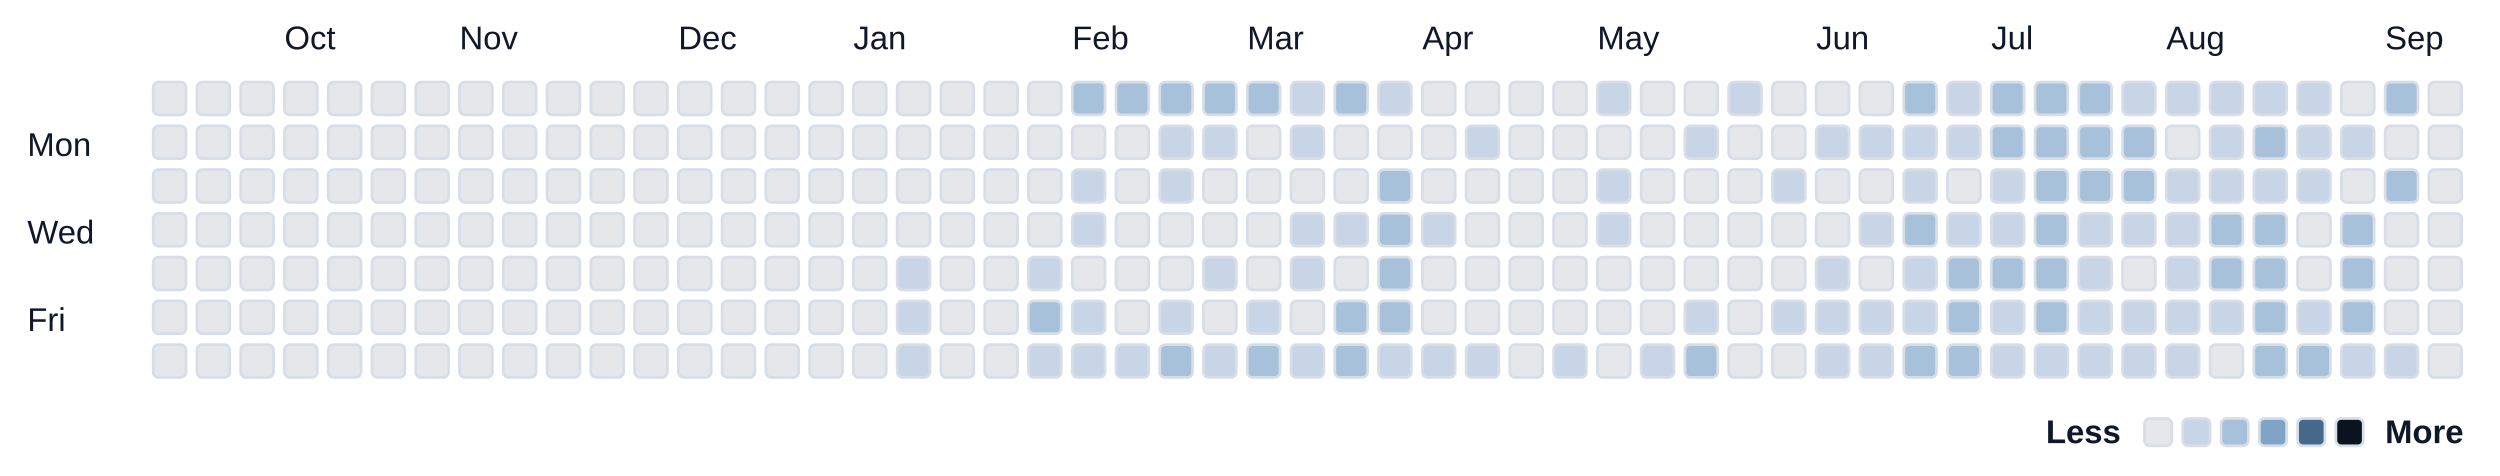
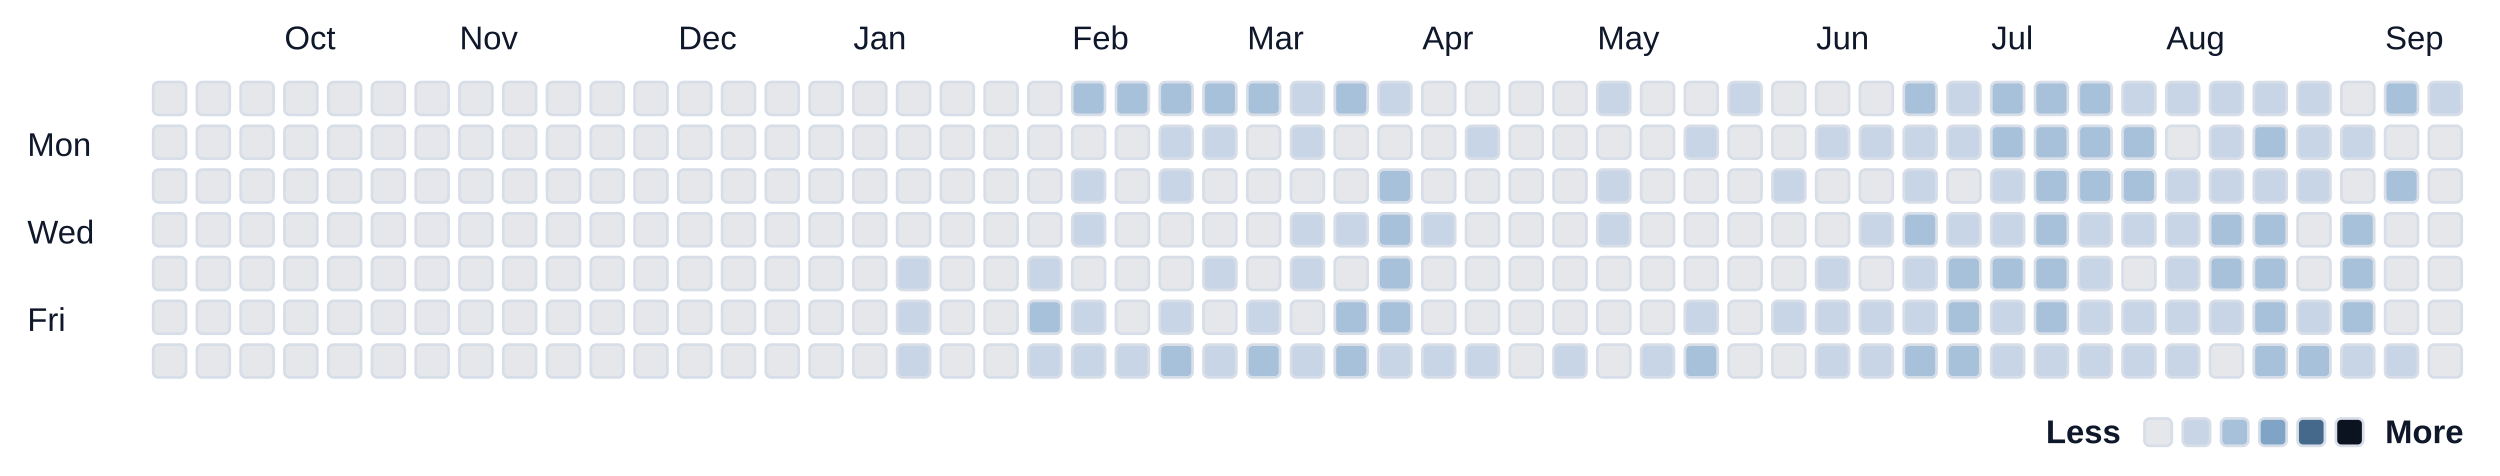
<svg xmlns="http://www.w3.org/2000/svg" baseProfile="tiny" height="174" version="1.2" width="914">
  <defs />
  <text fill="#0F172A" font-family="Segoe UI, Arial, sans-serif" font-size="12px" x="104" y="18">Oct</text>
  <text fill="#0F172A" font-family="Segoe UI, Arial, sans-serif" font-size="12px" x="168" y="18">Nov</text>
  <text fill="#0F172A" font-family="Segoe UI, Arial, sans-serif" font-size="12px" x="248" y="18">Dec</text>
  <text fill="#0F172A" font-family="Segoe UI, Arial, sans-serif" font-size="12px" x="312" y="18">Jan</text>
  <text fill="#0F172A" font-family="Segoe UI, Arial, sans-serif" font-size="12px" x="392" y="18">Feb</text>
  <text fill="#0F172A" font-family="Segoe UI, Arial, sans-serif" font-size="12px" x="456" y="18">Mar</text>
  <text fill="#0F172A" font-family="Segoe UI, Arial, sans-serif" font-size="12px" x="520" y="18">Apr</text>
  <text fill="#0F172A" font-family="Segoe UI, Arial, sans-serif" font-size="12px" x="584" y="18">May</text>
  <text fill="#0F172A" font-family="Segoe UI, Arial, sans-serif" font-size="12px" x="664" y="18">Jun</text>
  <text fill="#0F172A" font-family="Segoe UI, Arial, sans-serif" font-size="12px" x="728" y="18">Jul</text>
  <text fill="#0F172A" font-family="Segoe UI, Arial, sans-serif" font-size="12px" x="792" y="18">Aug</text>
  <text fill="#0F172A" font-family="Segoe UI, Arial, sans-serif" font-size="12px" x="872" y="18">Sep</text>
  <text fill="#0F172A" font-family="Segoe UI, Arial, sans-serif" font-size="12px" x="10" y="57">Mon</text>
  <text fill="#0F172A" font-family="Segoe UI, Arial, sans-serif" font-size="12px" x="10" y="89">Wed</text>
  <text fill="#0F172A" font-family="Segoe UI, Arial, sans-serif" font-size="12px" x="10" y="121">Fri</text>
  <rect fill="#E5E7EB" height="12" rx="2" ry="2" stroke="#D7DEE8" stroke-width="1" width="12" x="56" y="30" />
  <rect fill="#E5E7EB" height="12" rx="2" ry="2" stroke="#D7DEE8" stroke-width="1" width="12" x="56" y="46" />
  <rect fill="#E5E7EB" height="12" rx="2" ry="2" stroke="#D7DEE8" stroke-width="1" width="12" x="56" y="62" />
  <rect fill="#E5E7EB" height="12" rx="2" ry="2" stroke="#D7DEE8" stroke-width="1" width="12" x="56" y="78" />
  <rect fill="#E5E7EB" height="12" rx="2" ry="2" stroke="#D7DEE8" stroke-width="1" width="12" x="56" y="94" />
  <rect fill="#E5E7EB" height="12" rx="2" ry="2" stroke="#D7DEE8" stroke-width="1" width="12" x="56" y="110" />
  <rect fill="#E5E7EB" height="12" rx="2" ry="2" stroke="#D7DEE8" stroke-width="1" width="12" x="56" y="126" />
  <rect fill="#E5E7EB" height="12" rx="2" ry="2" stroke="#D7DEE8" stroke-width="1" width="12" x="72" y="30" />
  <rect fill="#E5E7EB" height="12" rx="2" ry="2" stroke="#D7DEE8" stroke-width="1" width="12" x="72" y="46" />
  <rect fill="#E5E7EB" height="12" rx="2" ry="2" stroke="#D7DEE8" stroke-width="1" width="12" x="72" y="62" />
  <rect fill="#E5E7EB" height="12" rx="2" ry="2" stroke="#D7DEE8" stroke-width="1" width="12" x="72" y="78" />
  <rect fill="#E5E7EB" height="12" rx="2" ry="2" stroke="#D7DEE8" stroke-width="1" width="12" x="72" y="94" />
  <rect fill="#E5E7EB" height="12" rx="2" ry="2" stroke="#D7DEE8" stroke-width="1" width="12" x="72" y="110" />
  <rect fill="#E5E7EB" height="12" rx="2" ry="2" stroke="#D7DEE8" stroke-width="1" width="12" x="72" y="126" />
  <rect fill="#E5E7EB" height="12" rx="2" ry="2" stroke="#D7DEE8" stroke-width="1" width="12" x="88" y="30" />
  <rect fill="#E5E7EB" height="12" rx="2" ry="2" stroke="#D7DEE8" stroke-width="1" width="12" x="88" y="46" />
  <rect fill="#E5E7EB" height="12" rx="2" ry="2" stroke="#D7DEE8" stroke-width="1" width="12" x="88" y="62" />
  <rect fill="#E5E7EB" height="12" rx="2" ry="2" stroke="#D7DEE8" stroke-width="1" width="12" x="88" y="78" />
  <rect fill="#E5E7EB" height="12" rx="2" ry="2" stroke="#D7DEE8" stroke-width="1" width="12" x="88" y="94" />
  <rect fill="#E5E7EB" height="12" rx="2" ry="2" stroke="#D7DEE8" stroke-width="1" width="12" x="88" y="110" />
  <rect fill="#E5E7EB" height="12" rx="2" ry="2" stroke="#D7DEE8" stroke-width="1" width="12" x="88" y="126" />
  <rect fill="#E5E7EB" height="12" rx="2" ry="2" stroke="#D7DEE8" stroke-width="1" width="12" x="104" y="30" />
  <rect fill="#E5E7EB" height="12" rx="2" ry="2" stroke="#D7DEE8" stroke-width="1" width="12" x="104" y="46" />
  <rect fill="#E5E7EB" height="12" rx="2" ry="2" stroke="#D7DEE8" stroke-width="1" width="12" x="104" y="62" />
  <rect fill="#E5E7EB" height="12" rx="2" ry="2" stroke="#D7DEE8" stroke-width="1" width="12" x="104" y="78" />
  <rect fill="#E5E7EB" height="12" rx="2" ry="2" stroke="#D7DEE8" stroke-width="1" width="12" x="104" y="94" />
  <rect fill="#E5E7EB" height="12" rx="2" ry="2" stroke="#D7DEE8" stroke-width="1" width="12" x="104" y="110" />
  <rect fill="#E5E7EB" height="12" rx="2" ry="2" stroke="#D7DEE8" stroke-width="1" width="12" x="104" y="126" />
  <rect fill="#E5E7EB" height="12" rx="2" ry="2" stroke="#D7DEE8" stroke-width="1" width="12" x="120" y="30" />
  <rect fill="#E5E7EB" height="12" rx="2" ry="2" stroke="#D7DEE8" stroke-width="1" width="12" x="120" y="46" />
  <rect fill="#E5E7EB" height="12" rx="2" ry="2" stroke="#D7DEE8" stroke-width="1" width="12" x="120" y="62" />
  <rect fill="#E5E7EB" height="12" rx="2" ry="2" stroke="#D7DEE8" stroke-width="1" width="12" x="120" y="78" />
  <rect fill="#E5E7EB" height="12" rx="2" ry="2" stroke="#D7DEE8" stroke-width="1" width="12" x="120" y="94" />
  <rect fill="#E5E7EB" height="12" rx="2" ry="2" stroke="#D7DEE8" stroke-width="1" width="12" x="120" y="110" />
  <rect fill="#E5E7EB" height="12" rx="2" ry="2" stroke="#D7DEE8" stroke-width="1" width="12" x="120" y="126" />
  <rect fill="#E5E7EB" height="12" rx="2" ry="2" stroke="#D7DEE8" stroke-width="1" width="12" x="136" y="30" />
  <rect fill="#E5E7EB" height="12" rx="2" ry="2" stroke="#D7DEE8" stroke-width="1" width="12" x="136" y="46" />
  <rect fill="#E5E7EB" height="12" rx="2" ry="2" stroke="#D7DEE8" stroke-width="1" width="12" x="136" y="62" />
  <rect fill="#E5E7EB" height="12" rx="2" ry="2" stroke="#D7DEE8" stroke-width="1" width="12" x="136" y="78" />
  <rect fill="#E5E7EB" height="12" rx="2" ry="2" stroke="#D7DEE8" stroke-width="1" width="12" x="136" y="94" />
  <rect fill="#E5E7EB" height="12" rx="2" ry="2" stroke="#D7DEE8" stroke-width="1" width="12" x="136" y="110" />
  <rect fill="#E5E7EB" height="12" rx="2" ry="2" stroke="#D7DEE8" stroke-width="1" width="12" x="136" y="126" />
  <rect fill="#E5E7EB" height="12" rx="2" ry="2" stroke="#D7DEE8" stroke-width="1" width="12" x="152" y="30" />
  <rect fill="#E5E7EB" height="12" rx="2" ry="2" stroke="#D7DEE8" stroke-width="1" width="12" x="152" y="46" />
  <rect fill="#E5E7EB" height="12" rx="2" ry="2" stroke="#D7DEE8" stroke-width="1" width="12" x="152" y="62" />
  <rect fill="#E5E7EB" height="12" rx="2" ry="2" stroke="#D7DEE8" stroke-width="1" width="12" x="152" y="78" />
  <rect fill="#E5E7EB" height="12" rx="2" ry="2" stroke="#D7DEE8" stroke-width="1" width="12" x="152" y="94" />
  <rect fill="#E5E7EB" height="12" rx="2" ry="2" stroke="#D7DEE8" stroke-width="1" width="12" x="152" y="110" />
  <rect fill="#E5E7EB" height="12" rx="2" ry="2" stroke="#D7DEE8" stroke-width="1" width="12" x="152" y="126" />
  <rect fill="#E5E7EB" height="12" rx="2" ry="2" stroke="#D7DEE8" stroke-width="1" width="12" x="168" y="30" />
  <rect fill="#E5E7EB" height="12" rx="2" ry="2" stroke="#D7DEE8" stroke-width="1" width="12" x="168" y="46" />
  <rect fill="#E5E7EB" height="12" rx="2" ry="2" stroke="#D7DEE8" stroke-width="1" width="12" x="168" y="62" />
  <rect fill="#E5E7EB" height="12" rx="2" ry="2" stroke="#D7DEE8" stroke-width="1" width="12" x="168" y="78" />
  <rect fill="#E5E7EB" height="12" rx="2" ry="2" stroke="#D7DEE8" stroke-width="1" width="12" x="168" y="94" />
  <rect fill="#E5E7EB" height="12" rx="2" ry="2" stroke="#D7DEE8" stroke-width="1" width="12" x="168" y="110" />
  <rect fill="#E5E7EB" height="12" rx="2" ry="2" stroke="#D7DEE8" stroke-width="1" width="12" x="168" y="126" />
  <rect fill="#E5E7EB" height="12" rx="2" ry="2" stroke="#D7DEE8" stroke-width="1" width="12" x="184" y="30" />
  <rect fill="#E5E7EB" height="12" rx="2" ry="2" stroke="#D7DEE8" stroke-width="1" width="12" x="184" y="46" />
  <rect fill="#E5E7EB" height="12" rx="2" ry="2" stroke="#D7DEE8" stroke-width="1" width="12" x="184" y="62" />
  <rect fill="#E5E7EB" height="12" rx="2" ry="2" stroke="#D7DEE8" stroke-width="1" width="12" x="184" y="78" />
  <rect fill="#E5E7EB" height="12" rx="2" ry="2" stroke="#D7DEE8" stroke-width="1" width="12" x="184" y="94" />
  <rect fill="#E5E7EB" height="12" rx="2" ry="2" stroke="#D7DEE8" stroke-width="1" width="12" x="184" y="110" />
  <rect fill="#E5E7EB" height="12" rx="2" ry="2" stroke="#D7DEE8" stroke-width="1" width="12" x="184" y="126" />
  <rect fill="#E5E7EB" height="12" rx="2" ry="2" stroke="#D7DEE8" stroke-width="1" width="12" x="200" y="30" />
  <rect fill="#E5E7EB" height="12" rx="2" ry="2" stroke="#D7DEE8" stroke-width="1" width="12" x="200" y="46" />
  <rect fill="#E5E7EB" height="12" rx="2" ry="2" stroke="#D7DEE8" stroke-width="1" width="12" x="200" y="62" />
  <rect fill="#E5E7EB" height="12" rx="2" ry="2" stroke="#D7DEE8" stroke-width="1" width="12" x="200" y="78" />
  <rect fill="#E5E7EB" height="12" rx="2" ry="2" stroke="#D7DEE8" stroke-width="1" width="12" x="200" y="94" />
  <rect fill="#E5E7EB" height="12" rx="2" ry="2" stroke="#D7DEE8" stroke-width="1" width="12" x="200" y="110" />
  <rect fill="#E5E7EB" height="12" rx="2" ry="2" stroke="#D7DEE8" stroke-width="1" width="12" x="200" y="126" />
  <rect fill="#E5E7EB" height="12" rx="2" ry="2" stroke="#D7DEE8" stroke-width="1" width="12" x="216" y="30" />
  <rect fill="#E5E7EB" height="12" rx="2" ry="2" stroke="#D7DEE8" stroke-width="1" width="12" x="216" y="46" />
  <rect fill="#E5E7EB" height="12" rx="2" ry="2" stroke="#D7DEE8" stroke-width="1" width="12" x="216" y="62" />
  <rect fill="#E5E7EB" height="12" rx="2" ry="2" stroke="#D7DEE8" stroke-width="1" width="12" x="216" y="78" />
  <rect fill="#E5E7EB" height="12" rx="2" ry="2" stroke="#D7DEE8" stroke-width="1" width="12" x="216" y="94" />
  <rect fill="#E5E7EB" height="12" rx="2" ry="2" stroke="#D7DEE8" stroke-width="1" width="12" x="216" y="110" />
  <rect fill="#E5E7EB" height="12" rx="2" ry="2" stroke="#D7DEE8" stroke-width="1" width="12" x="216" y="126" />
  <rect fill="#E5E7EB" height="12" rx="2" ry="2" stroke="#D7DEE8" stroke-width="1" width="12" x="232" y="30" />
  <rect fill="#E5E7EB" height="12" rx="2" ry="2" stroke="#D7DEE8" stroke-width="1" width="12" x="232" y="46" />
  <rect fill="#E5E7EB" height="12" rx="2" ry="2" stroke="#D7DEE8" stroke-width="1" width="12" x="232" y="62" />
  <rect fill="#E5E7EB" height="12" rx="2" ry="2" stroke="#D7DEE8" stroke-width="1" width="12" x="232" y="78" />
  <rect fill="#E5E7EB" height="12" rx="2" ry="2" stroke="#D7DEE8" stroke-width="1" width="12" x="232" y="94" />
  <rect fill="#E5E7EB" height="12" rx="2" ry="2" stroke="#D7DEE8" stroke-width="1" width="12" x="232" y="110" />
  <rect fill="#E5E7EB" height="12" rx="2" ry="2" stroke="#D7DEE8" stroke-width="1" width="12" x="232" y="126" />
  <rect fill="#E5E7EB" height="12" rx="2" ry="2" stroke="#D7DEE8" stroke-width="1" width="12" x="248" y="30" />
  <rect fill="#E5E7EB" height="12" rx="2" ry="2" stroke="#D7DEE8" stroke-width="1" width="12" x="248" y="46" />
  <rect fill="#E5E7EB" height="12" rx="2" ry="2" stroke="#D7DEE8" stroke-width="1" width="12" x="248" y="62" />
  <rect fill="#E5E7EB" height="12" rx="2" ry="2" stroke="#D7DEE8" stroke-width="1" width="12" x="248" y="78" />
  <rect fill="#E5E7EB" height="12" rx="2" ry="2" stroke="#D7DEE8" stroke-width="1" width="12" x="248" y="94" />
  <rect fill="#E5E7EB" height="12" rx="2" ry="2" stroke="#D7DEE8" stroke-width="1" width="12" x="248" y="110" />
  <rect fill="#E5E7EB" height="12" rx="2" ry="2" stroke="#D7DEE8" stroke-width="1" width="12" x="248" y="126" />
  <rect fill="#E5E7EB" height="12" rx="2" ry="2" stroke="#D7DEE8" stroke-width="1" width="12" x="264" y="30" />
  <rect fill="#E5E7EB" height="12" rx="2" ry="2" stroke="#D7DEE8" stroke-width="1" width="12" x="264" y="46" />
  <rect fill="#E5E7EB" height="12" rx="2" ry="2" stroke="#D7DEE8" stroke-width="1" width="12" x="264" y="62" />
  <rect fill="#E5E7EB" height="12" rx="2" ry="2" stroke="#D7DEE8" stroke-width="1" width="12" x="264" y="78" />
  <rect fill="#E5E7EB" height="12" rx="2" ry="2" stroke="#D7DEE8" stroke-width="1" width="12" x="264" y="94" />
  <rect fill="#E5E7EB" height="12" rx="2" ry="2" stroke="#D7DEE8" stroke-width="1" width="12" x="264" y="110" />
  <rect fill="#E5E7EB" height="12" rx="2" ry="2" stroke="#D7DEE8" stroke-width="1" width="12" x="264" y="126" />
  <rect fill="#E5E7EB" height="12" rx="2" ry="2" stroke="#D7DEE8" stroke-width="1" width="12" x="280" y="30" />
  <rect fill="#E5E7EB" height="12" rx="2" ry="2" stroke="#D7DEE8" stroke-width="1" width="12" x="280" y="46" />
  <rect fill="#E5E7EB" height="12" rx="2" ry="2" stroke="#D7DEE8" stroke-width="1" width="12" x="280" y="62" />
  <rect fill="#E5E7EB" height="12" rx="2" ry="2" stroke="#D7DEE8" stroke-width="1" width="12" x="280" y="78" />
  <rect fill="#E5E7EB" height="12" rx="2" ry="2" stroke="#D7DEE8" stroke-width="1" width="12" x="280" y="94" />
  <rect fill="#E5E7EB" height="12" rx="2" ry="2" stroke="#D7DEE8" stroke-width="1" width="12" x="280" y="110" />
  <rect fill="#E5E7EB" height="12" rx="2" ry="2" stroke="#D7DEE8" stroke-width="1" width="12" x="280" y="126" />
  <rect fill="#E5E7EB" height="12" rx="2" ry="2" stroke="#D7DEE8" stroke-width="1" width="12" x="296" y="30" />
  <rect fill="#E5E7EB" height="12" rx="2" ry="2" stroke="#D7DEE8" stroke-width="1" width="12" x="296" y="46" />
  <rect fill="#E5E7EB" height="12" rx="2" ry="2" stroke="#D7DEE8" stroke-width="1" width="12" x="296" y="62" />
  <rect fill="#E5E7EB" height="12" rx="2" ry="2" stroke="#D7DEE8" stroke-width="1" width="12" x="296" y="78" />
  <rect fill="#E5E7EB" height="12" rx="2" ry="2" stroke="#D7DEE8" stroke-width="1" width="12" x="296" y="94" />
  <rect fill="#E5E7EB" height="12" rx="2" ry="2" stroke="#D7DEE8" stroke-width="1" width="12" x="296" y="110" />
  <rect fill="#E5E7EB" height="12" rx="2" ry="2" stroke="#D7DEE8" stroke-width="1" width="12" x="296" y="126" />
  <rect fill="#E5E7EB" height="12" rx="2" ry="2" stroke="#D7DEE8" stroke-width="1" width="12" x="312" y="30" />
  <rect fill="#E5E7EB" height="12" rx="2" ry="2" stroke="#D7DEE8" stroke-width="1" width="12" x="312" y="46" />
  <rect fill="#E5E7EB" height="12" rx="2" ry="2" stroke="#D7DEE8" stroke-width="1" width="12" x="312" y="62" />
  <rect fill="#E5E7EB" height="12" rx="2" ry="2" stroke="#D7DEE8" stroke-width="1" width="12" x="312" y="78" />
  <rect fill="#E5E7EB" height="12" rx="2" ry="2" stroke="#D7DEE8" stroke-width="1" width="12" x="312" y="94" />
  <rect fill="#E5E7EB" height="12" rx="2" ry="2" stroke="#D7DEE8" stroke-width="1" width="12" x="312" y="110" />
  <rect fill="#E5E7EB" height="12" rx="2" ry="2" stroke="#D7DEE8" stroke-width="1" width="12" x="312" y="126" />
  <rect fill="#E5E7EB" height="12" rx="2" ry="2" stroke="#D7DEE8" stroke-width="1" width="12" x="328" y="30" />
  <rect fill="#E5E7EB" height="12" rx="2" ry="2" stroke="#D7DEE8" stroke-width="1" width="12" x="328" y="46" />
  <rect fill="#E5E7EB" height="12" rx="2" ry="2" stroke="#D7DEE8" stroke-width="1" width="12" x="328" y="62" />
  <rect fill="#E5E7EB" height="12" rx="2" ry="2" stroke="#D7DEE8" stroke-width="1" width="12" x="328" y="78" />
  <rect fill="#C8D5E6" height="12" rx="2" ry="2" stroke="#D7DEE8" stroke-width="1" width="12" x="328" y="94" />
  <rect fill="#C8D5E6" height="12" rx="2" ry="2" stroke="#D7DEE8" stroke-width="1" width="12" x="328" y="110" />
  <rect fill="#C8D5E6" height="12" rx="2" ry="2" stroke="#D7DEE8" stroke-width="1" width="12" x="328" y="126" />
  <rect fill="#E5E7EB" height="12" rx="2" ry="2" stroke="#D7DEE8" stroke-width="1" width="12" x="344" y="30" />
  <rect fill="#E5E7EB" height="12" rx="2" ry="2" stroke="#D7DEE8" stroke-width="1" width="12" x="344" y="46" />
  <rect fill="#E5E7EB" height="12" rx="2" ry="2" stroke="#D7DEE8" stroke-width="1" width="12" x="344" y="62" />
  <rect fill="#E5E7EB" height="12" rx="2" ry="2" stroke="#D7DEE8" stroke-width="1" width="12" x="344" y="78" />
  <rect fill="#E5E7EB" height="12" rx="2" ry="2" stroke="#D7DEE8" stroke-width="1" width="12" x="344" y="94" />
  <rect fill="#E5E7EB" height="12" rx="2" ry="2" stroke="#D7DEE8" stroke-width="1" width="12" x="344" y="110" />
  <rect fill="#E5E7EB" height="12" rx="2" ry="2" stroke="#D7DEE8" stroke-width="1" width="12" x="344" y="126" />
  <rect fill="#E5E7EB" height="12" rx="2" ry="2" stroke="#D7DEE8" stroke-width="1" width="12" x="360" y="30" />
  <rect fill="#E5E7EB" height="12" rx="2" ry="2" stroke="#D7DEE8" stroke-width="1" width="12" x="360" y="46" />
  <rect fill="#E5E7EB" height="12" rx="2" ry="2" stroke="#D7DEE8" stroke-width="1" width="12" x="360" y="62" />
  <rect fill="#E5E7EB" height="12" rx="2" ry="2" stroke="#D7DEE8" stroke-width="1" width="12" x="360" y="78" />
  <rect fill="#E5E7EB" height="12" rx="2" ry="2" stroke="#D7DEE8" stroke-width="1" width="12" x="360" y="94" />
  <rect fill="#E5E7EB" height="12" rx="2" ry="2" stroke="#D7DEE8" stroke-width="1" width="12" x="360" y="110" />
  <rect fill="#E5E7EB" height="12" rx="2" ry="2" stroke="#D7DEE8" stroke-width="1" width="12" x="360" y="126" />
  <rect fill="#E5E7EB" height="12" rx="2" ry="2" stroke="#D7DEE8" stroke-width="1" width="12" x="376" y="30" />
  <rect fill="#E5E7EB" height="12" rx="2" ry="2" stroke="#D7DEE8" stroke-width="1" width="12" x="376" y="46" />
  <rect fill="#E5E7EB" height="12" rx="2" ry="2" stroke="#D7DEE8" stroke-width="1" width="12" x="376" y="62" />
  <rect fill="#E5E7EB" height="12" rx="2" ry="2" stroke="#D7DEE8" stroke-width="1" width="12" x="376" y="78" />
  <rect fill="#C8D5E6" height="12" rx="2" ry="2" stroke="#D7DEE8" stroke-width="1" width="12" x="376" y="94" />
  <rect fill="#A8C1DA" height="12" rx="2" ry="2" stroke="#D7DEE8" stroke-width="1" width="12" x="376" y="110" />
  <rect fill="#C8D5E6" height="12" rx="2" ry="2" stroke="#D7DEE8" stroke-width="1" width="12" x="376" y="126" />
  <rect fill="#A8C1DA" height="12" rx="2" ry="2" stroke="#D7DEE8" stroke-width="1" width="12" x="392" y="30" />
  <rect fill="#E5E7EB" height="12" rx="2" ry="2" stroke="#D7DEE8" stroke-width="1" width="12" x="392" y="46" />
  <rect fill="#C8D5E6" height="12" rx="2" ry="2" stroke="#D7DEE8" stroke-width="1" width="12" x="392" y="62" />
  <rect fill="#C8D5E6" height="12" rx="2" ry="2" stroke="#D7DEE8" stroke-width="1" width="12" x="392" y="78" />
  <rect fill="#E5E7EB" height="12" rx="2" ry="2" stroke="#D7DEE8" stroke-width="1" width="12" x="392" y="94" />
  <rect fill="#C8D5E6" height="12" rx="2" ry="2" stroke="#D7DEE8" stroke-width="1" width="12" x="392" y="110" />
  <rect fill="#C8D5E6" height="12" rx="2" ry="2" stroke="#D7DEE8" stroke-width="1" width="12" x="392" y="126" />
  <rect fill="#A8C1DA" height="12" rx="2" ry="2" stroke="#D7DEE8" stroke-width="1" width="12" x="408" y="30" />
  <rect fill="#E5E7EB" height="12" rx="2" ry="2" stroke="#D7DEE8" stroke-width="1" width="12" x="408" y="46" />
  <rect fill="#E5E7EB" height="12" rx="2" ry="2" stroke="#D7DEE8" stroke-width="1" width="12" x="408" y="62" />
  <rect fill="#E5E7EB" height="12" rx="2" ry="2" stroke="#D7DEE8" stroke-width="1" width="12" x="408" y="78" />
  <rect fill="#E5E7EB" height="12" rx="2" ry="2" stroke="#D7DEE8" stroke-width="1" width="12" x="408" y="94" />
  <rect fill="#E5E7EB" height="12" rx="2" ry="2" stroke="#D7DEE8" stroke-width="1" width="12" x="408" y="110" />
  <rect fill="#C8D5E6" height="12" rx="2" ry="2" stroke="#D7DEE8" stroke-width="1" width="12" x="408" y="126" />
  <rect fill="#A8C1DA" height="12" rx="2" ry="2" stroke="#D7DEE8" stroke-width="1" width="12" x="424" y="30" />
  <rect fill="#C8D5E6" height="12" rx="2" ry="2" stroke="#D7DEE8" stroke-width="1" width="12" x="424" y="46" />
  <rect fill="#C8D5E6" height="12" rx="2" ry="2" stroke="#D7DEE8" stroke-width="1" width="12" x="424" y="62" />
  <rect fill="#E5E7EB" height="12" rx="2" ry="2" stroke="#D7DEE8" stroke-width="1" width="12" x="424" y="78" />
  <rect fill="#E5E7EB" height="12" rx="2" ry="2" stroke="#D7DEE8" stroke-width="1" width="12" x="424" y="94" />
  <rect fill="#C8D5E6" height="12" rx="2" ry="2" stroke="#D7DEE8" stroke-width="1" width="12" x="424" y="110" />
  <rect fill="#A8C1DA" height="12" rx="2" ry="2" stroke="#D7DEE8" stroke-width="1" width="12" x="424" y="126" />
  <rect fill="#A8C1DA" height="12" rx="2" ry="2" stroke="#D7DEE8" stroke-width="1" width="12" x="440" y="30" />
  <rect fill="#C8D5E6" height="12" rx="2" ry="2" stroke="#D7DEE8" stroke-width="1" width="12" x="440" y="46" />
  <rect fill="#E5E7EB" height="12" rx="2" ry="2" stroke="#D7DEE8" stroke-width="1" width="12" x="440" y="62" />
  <rect fill="#E5E7EB" height="12" rx="2" ry="2" stroke="#D7DEE8" stroke-width="1" width="12" x="440" y="78" />
  <rect fill="#C8D5E6" height="12" rx="2" ry="2" stroke="#D7DEE8" stroke-width="1" width="12" x="440" y="94" />
  <rect fill="#E5E7EB" height="12" rx="2" ry="2" stroke="#D7DEE8" stroke-width="1" width="12" x="440" y="110" />
  <rect fill="#C8D5E6" height="12" rx="2" ry="2" stroke="#D7DEE8" stroke-width="1" width="12" x="440" y="126" />
  <rect fill="#A8C1DA" height="12" rx="2" ry="2" stroke="#D7DEE8" stroke-width="1" width="12" x="456" y="30" />
  <rect fill="#E5E7EB" height="12" rx="2" ry="2" stroke="#D7DEE8" stroke-width="1" width="12" x="456" y="46" />
  <rect fill="#E5E7EB" height="12" rx="2" ry="2" stroke="#D7DEE8" stroke-width="1" width="12" x="456" y="62" />
  <rect fill="#E5E7EB" height="12" rx="2" ry="2" stroke="#D7DEE8" stroke-width="1" width="12" x="456" y="78" />
  <rect fill="#E5E7EB" height="12" rx="2" ry="2" stroke="#D7DEE8" stroke-width="1" width="12" x="456" y="94" />
  <rect fill="#C8D5E6" height="12" rx="2" ry="2" stroke="#D7DEE8" stroke-width="1" width="12" x="456" y="110" />
  <rect fill="#A8C1DA" height="12" rx="2" ry="2" stroke="#D7DEE8" stroke-width="1" width="12" x="456" y="126" />
  <rect fill="#C8D5E6" height="12" rx="2" ry="2" stroke="#D7DEE8" stroke-width="1" width="12" x="472" y="30" />
  <rect fill="#C8D5E6" height="12" rx="2" ry="2" stroke="#D7DEE8" stroke-width="1" width="12" x="472" y="46" />
  <rect fill="#E5E7EB" height="12" rx="2" ry="2" stroke="#D7DEE8" stroke-width="1" width="12" x="472" y="62" />
  <rect fill="#C8D5E6" height="12" rx="2" ry="2" stroke="#D7DEE8" stroke-width="1" width="12" x="472" y="78" />
  <rect fill="#C8D5E6" height="12" rx="2" ry="2" stroke="#D7DEE8" stroke-width="1" width="12" x="472" y="94" />
  <rect fill="#E5E7EB" height="12" rx="2" ry="2" stroke="#D7DEE8" stroke-width="1" width="12" x="472" y="110" />
  <rect fill="#C8D5E6" height="12" rx="2" ry="2" stroke="#D7DEE8" stroke-width="1" width="12" x="472" y="126" />
  <rect fill="#A8C1DA" height="12" rx="2" ry="2" stroke="#D7DEE8" stroke-width="1" width="12" x="488" y="30" />
  <rect fill="#E5E7EB" height="12" rx="2" ry="2" stroke="#D7DEE8" stroke-width="1" width="12" x="488" y="46" />
  <rect fill="#E5E7EB" height="12" rx="2" ry="2" stroke="#D7DEE8" stroke-width="1" width="12" x="488" y="62" />
  <rect fill="#C8D5E6" height="12" rx="2" ry="2" stroke="#D7DEE8" stroke-width="1" width="12" x="488" y="78" />
  <rect fill="#E5E7EB" height="12" rx="2" ry="2" stroke="#D7DEE8" stroke-width="1" width="12" x="488" y="94" />
  <rect fill="#A8C1DA" height="12" rx="2" ry="2" stroke="#D7DEE8" stroke-width="1" width="12" x="488" y="110" />
  <rect fill="#A8C1DA" height="12" rx="2" ry="2" stroke="#D7DEE8" stroke-width="1" width="12" x="488" y="126" />
  <rect fill="#C8D5E6" height="12" rx="2" ry="2" stroke="#D7DEE8" stroke-width="1" width="12" x="504" y="30" />
  <rect fill="#E5E7EB" height="12" rx="2" ry="2" stroke="#D7DEE8" stroke-width="1" width="12" x="504" y="46" />
  <rect fill="#A8C1DA" height="12" rx="2" ry="2" stroke="#D7DEE8" stroke-width="1" width="12" x="504" y="62" />
  <rect fill="#A8C1DA" height="12" rx="2" ry="2" stroke="#D7DEE8" stroke-width="1" width="12" x="504" y="78" />
  <rect fill="#A8C1DA" height="12" rx="2" ry="2" stroke="#D7DEE8" stroke-width="1" width="12" x="504" y="94" />
  <rect fill="#A8C1DA" height="12" rx="2" ry="2" stroke="#D7DEE8" stroke-width="1" width="12" x="504" y="110" />
  <rect fill="#C8D5E6" height="12" rx="2" ry="2" stroke="#D7DEE8" stroke-width="1" width="12" x="504" y="126" />
  <rect fill="#E5E7EB" height="12" rx="2" ry="2" stroke="#D7DEE8" stroke-width="1" width="12" x="520" y="30" />
  <rect fill="#E5E7EB" height="12" rx="2" ry="2" stroke="#D7DEE8" stroke-width="1" width="12" x="520" y="46" />
  <rect fill="#E5E7EB" height="12" rx="2" ry="2" stroke="#D7DEE8" stroke-width="1" width="12" x="520" y="62" />
  <rect fill="#C8D5E6" height="12" rx="2" ry="2" stroke="#D7DEE8" stroke-width="1" width="12" x="520" y="78" />
  <rect fill="#E5E7EB" height="12" rx="2" ry="2" stroke="#D7DEE8" stroke-width="1" width="12" x="520" y="94" />
  <rect fill="#E5E7EB" height="12" rx="2" ry="2" stroke="#D7DEE8" stroke-width="1" width="12" x="520" y="110" />
  <rect fill="#C8D5E6" height="12" rx="2" ry="2" stroke="#D7DEE8" stroke-width="1" width="12" x="520" y="126" />
  <rect fill="#E5E7EB" height="12" rx="2" ry="2" stroke="#D7DEE8" stroke-width="1" width="12" x="536" y="30" />
  <rect fill="#C8D5E6" height="12" rx="2" ry="2" stroke="#D7DEE8" stroke-width="1" width="12" x="536" y="46" />
  <rect fill="#E5E7EB" height="12" rx="2" ry="2" stroke="#D7DEE8" stroke-width="1" width="12" x="536" y="62" />
  <rect fill="#E5E7EB" height="12" rx="2" ry="2" stroke="#D7DEE8" stroke-width="1" width="12" x="536" y="78" />
  <rect fill="#E5E7EB" height="12" rx="2" ry="2" stroke="#D7DEE8" stroke-width="1" width="12" x="536" y="94" />
  <rect fill="#E5E7EB" height="12" rx="2" ry="2" stroke="#D7DEE8" stroke-width="1" width="12" x="536" y="110" />
  <rect fill="#C8D5E6" height="12" rx="2" ry="2" stroke="#D7DEE8" stroke-width="1" width="12" x="536" y="126" />
  <rect fill="#E5E7EB" height="12" rx="2" ry="2" stroke="#D7DEE8" stroke-width="1" width="12" x="552" y="30" />
  <rect fill="#E5E7EB" height="12" rx="2" ry="2" stroke="#D7DEE8" stroke-width="1" width="12" x="552" y="46" />
  <rect fill="#E5E7EB" height="12" rx="2" ry="2" stroke="#D7DEE8" stroke-width="1" width="12" x="552" y="62" />
  <rect fill="#E5E7EB" height="12" rx="2" ry="2" stroke="#D7DEE8" stroke-width="1" width="12" x="552" y="78" />
  <rect fill="#E5E7EB" height="12" rx="2" ry="2" stroke="#D7DEE8" stroke-width="1" width="12" x="552" y="94" />
  <rect fill="#E5E7EB" height="12" rx="2" ry="2" stroke="#D7DEE8" stroke-width="1" width="12" x="552" y="110" />
  <rect fill="#E5E7EB" height="12" rx="2" ry="2" stroke="#D7DEE8" stroke-width="1" width="12" x="552" y="126" />
  <rect fill="#E5E7EB" height="12" rx="2" ry="2" stroke="#D7DEE8" stroke-width="1" width="12" x="568" y="30" />
  <rect fill="#E5E7EB" height="12" rx="2" ry="2" stroke="#D7DEE8" stroke-width="1" width="12" x="568" y="46" />
  <rect fill="#E5E7EB" height="12" rx="2" ry="2" stroke="#D7DEE8" stroke-width="1" width="12" x="568" y="62" />
  <rect fill="#E5E7EB" height="12" rx="2" ry="2" stroke="#D7DEE8" stroke-width="1" width="12" x="568" y="78" />
  <rect fill="#E5E7EB" height="12" rx="2" ry="2" stroke="#D7DEE8" stroke-width="1" width="12" x="568" y="94" />
  <rect fill="#E5E7EB" height="12" rx="2" ry="2" stroke="#D7DEE8" stroke-width="1" width="12" x="568" y="110" />
  <rect fill="#C8D5E6" height="12" rx="2" ry="2" stroke="#D7DEE8" stroke-width="1" width="12" x="568" y="126" />
  <rect fill="#C8D5E6" height="12" rx="2" ry="2" stroke="#D7DEE8" stroke-width="1" width="12" x="584" y="30" />
  <rect fill="#E5E7EB" height="12" rx="2" ry="2" stroke="#D7DEE8" stroke-width="1" width="12" x="584" y="46" />
  <rect fill="#C8D5E6" height="12" rx="2" ry="2" stroke="#D7DEE8" stroke-width="1" width="12" x="584" y="62" />
  <rect fill="#C8D5E6" height="12" rx="2" ry="2" stroke="#D7DEE8" stroke-width="1" width="12" x="584" y="78" />
  <rect fill="#E5E7EB" height="12" rx="2" ry="2" stroke="#D7DEE8" stroke-width="1" width="12" x="584" y="94" />
  <rect fill="#E5E7EB" height="12" rx="2" ry="2" stroke="#D7DEE8" stroke-width="1" width="12" x="584" y="110" />
  <rect fill="#E5E7EB" height="12" rx="2" ry="2" stroke="#D7DEE8" stroke-width="1" width="12" x="584" y="126" />
  <rect fill="#E5E7EB" height="12" rx="2" ry="2" stroke="#D7DEE8" stroke-width="1" width="12" x="600" y="30" />
  <rect fill="#E5E7EB" height="12" rx="2" ry="2" stroke="#D7DEE8" stroke-width="1" width="12" x="600" y="46" />
  <rect fill="#E5E7EB" height="12" rx="2" ry="2" stroke="#D7DEE8" stroke-width="1" width="12" x="600" y="62" />
  <rect fill="#E5E7EB" height="12" rx="2" ry="2" stroke="#D7DEE8" stroke-width="1" width="12" x="600" y="78" />
  <rect fill="#E5E7EB" height="12" rx="2" ry="2" stroke="#D7DEE8" stroke-width="1" width="12" x="600" y="94" />
  <rect fill="#E5E7EB" height="12" rx="2" ry="2" stroke="#D7DEE8" stroke-width="1" width="12" x="600" y="110" />
  <rect fill="#C8D5E6" height="12" rx="2" ry="2" stroke="#D7DEE8" stroke-width="1" width="12" x="600" y="126" />
  <rect fill="#E5E7EB" height="12" rx="2" ry="2" stroke="#D7DEE8" stroke-width="1" width="12" x="616" y="30" />
  <rect fill="#C8D5E6" height="12" rx="2" ry="2" stroke="#D7DEE8" stroke-width="1" width="12" x="616" y="46" />
  <rect fill="#E5E7EB" height="12" rx="2" ry="2" stroke="#D7DEE8" stroke-width="1" width="12" x="616" y="62" />
  <rect fill="#E5E7EB" height="12" rx="2" ry="2" stroke="#D7DEE8" stroke-width="1" width="12" x="616" y="78" />
  <rect fill="#E5E7EB" height="12" rx="2" ry="2" stroke="#D7DEE8" stroke-width="1" width="12" x="616" y="94" />
  <rect fill="#C8D5E6" height="12" rx="2" ry="2" stroke="#D7DEE8" stroke-width="1" width="12" x="616" y="110" />
  <rect fill="#A8C1DA" height="12" rx="2" ry="2" stroke="#D7DEE8" stroke-width="1" width="12" x="616" y="126" />
  <rect fill="#C8D5E6" height="12" rx="2" ry="2" stroke="#D7DEE8" stroke-width="1" width="12" x="632" y="30" />
  <rect fill="#E5E7EB" height="12" rx="2" ry="2" stroke="#D7DEE8" stroke-width="1" width="12" x="632" y="46" />
  <rect fill="#E5E7EB" height="12" rx="2" ry="2" stroke="#D7DEE8" stroke-width="1" width="12" x="632" y="62" />
  <rect fill="#E5E7EB" height="12" rx="2" ry="2" stroke="#D7DEE8" stroke-width="1" width="12" x="632" y="78" />
  <rect fill="#E5E7EB" height="12" rx="2" ry="2" stroke="#D7DEE8" stroke-width="1" width="12" x="632" y="94" />
  <rect fill="#E5E7EB" height="12" rx="2" ry="2" stroke="#D7DEE8" stroke-width="1" width="12" x="632" y="110" />
  <rect fill="#E5E7EB" height="12" rx="2" ry="2" stroke="#D7DEE8" stroke-width="1" width="12" x="632" y="126" />
  <rect fill="#E5E7EB" height="12" rx="2" ry="2" stroke="#D7DEE8" stroke-width="1" width="12" x="648" y="30" />
  <rect fill="#E5E7EB" height="12" rx="2" ry="2" stroke="#D7DEE8" stroke-width="1" width="12" x="648" y="46" />
  <rect fill="#C8D5E6" height="12" rx="2" ry="2" stroke="#D7DEE8" stroke-width="1" width="12" x="648" y="62" />
  <rect fill="#E5E7EB" height="12" rx="2" ry="2" stroke="#D7DEE8" stroke-width="1" width="12" x="648" y="78" />
  <rect fill="#E5E7EB" height="12" rx="2" ry="2" stroke="#D7DEE8" stroke-width="1" width="12" x="648" y="94" />
  <rect fill="#C8D5E6" height="12" rx="2" ry="2" stroke="#D7DEE8" stroke-width="1" width="12" x="648" y="110" />
  <rect fill="#E5E7EB" height="12" rx="2" ry="2" stroke="#D7DEE8" stroke-width="1" width="12" x="648" y="126" />
  <rect fill="#E5E7EB" height="12" rx="2" ry="2" stroke="#D7DEE8" stroke-width="1" width="12" x="664" y="30" />
  <rect fill="#C8D5E6" height="12" rx="2" ry="2" stroke="#D7DEE8" stroke-width="1" width="12" x="664" y="46" />
  <rect fill="#E5E7EB" height="12" rx="2" ry="2" stroke="#D7DEE8" stroke-width="1" width="12" x="664" y="62" />
  <rect fill="#E5E7EB" height="12" rx="2" ry="2" stroke="#D7DEE8" stroke-width="1" width="12" x="664" y="78" />
  <rect fill="#C8D5E6" height="12" rx="2" ry="2" stroke="#D7DEE8" stroke-width="1" width="12" x="664" y="94" />
  <rect fill="#C8D5E6" height="12" rx="2" ry="2" stroke="#D7DEE8" stroke-width="1" width="12" x="664" y="110" />
  <rect fill="#C8D5E6" height="12" rx="2" ry="2" stroke="#D7DEE8" stroke-width="1" width="12" x="664" y="126" />
  <rect fill="#E5E7EB" height="12" rx="2" ry="2" stroke="#D7DEE8" stroke-width="1" width="12" x="680" y="30" />
  <rect fill="#C8D5E6" height="12" rx="2" ry="2" stroke="#D7DEE8" stroke-width="1" width="12" x="680" y="46" />
  <rect fill="#E5E7EB" height="12" rx="2" ry="2" stroke="#D7DEE8" stroke-width="1" width="12" x="680" y="62" />
  <rect fill="#C8D5E6" height="12" rx="2" ry="2" stroke="#D7DEE8" stroke-width="1" width="12" x="680" y="78" />
  <rect fill="#E5E7EB" height="12" rx="2" ry="2" stroke="#D7DEE8" stroke-width="1" width="12" x="680" y="94" />
  <rect fill="#C8D5E6" height="12" rx="2" ry="2" stroke="#D7DEE8" stroke-width="1" width="12" x="680" y="110" />
  <rect fill="#C8D5E6" height="12" rx="2" ry="2" stroke="#D7DEE8" stroke-width="1" width="12" x="680" y="126" />
  <rect fill="#A8C1DA" height="12" rx="2" ry="2" stroke="#D7DEE8" stroke-width="1" width="12" x="696" y="30" />
  <rect fill="#C8D5E6" height="12" rx="2" ry="2" stroke="#D7DEE8" stroke-width="1" width="12" x="696" y="46" />
  <rect fill="#C8D5E6" height="12" rx="2" ry="2" stroke="#D7DEE8" stroke-width="1" width="12" x="696" y="62" />
  <rect fill="#A8C1DA" height="12" rx="2" ry="2" stroke="#D7DEE8" stroke-width="1" width="12" x="696" y="78" />
  <rect fill="#C8D5E6" height="12" rx="2" ry="2" stroke="#D7DEE8" stroke-width="1" width="12" x="696" y="94" />
  <rect fill="#C8D5E6" height="12" rx="2" ry="2" stroke="#D7DEE8" stroke-width="1" width="12" x="696" y="110" />
  <rect fill="#A8C1DA" height="12" rx="2" ry="2" stroke="#D7DEE8" stroke-width="1" width="12" x="696" y="126" />
  <rect fill="#C8D5E6" height="12" rx="2" ry="2" stroke="#D7DEE8" stroke-width="1" width="12" x="712" y="30" />
  <rect fill="#C8D5E6" height="12" rx="2" ry="2" stroke="#D7DEE8" stroke-width="1" width="12" x="712" y="46" />
  <rect fill="#E5E7EB" height="12" rx="2" ry="2" stroke="#D7DEE8" stroke-width="1" width="12" x="712" y="62" />
  <rect fill="#C8D5E6" height="12" rx="2" ry="2" stroke="#D7DEE8" stroke-width="1" width="12" x="712" y="78" />
  <rect fill="#A8C1DA" height="12" rx="2" ry="2" stroke="#D7DEE8" stroke-width="1" width="12" x="712" y="94" />
  <rect fill="#A8C1DA" height="12" rx="2" ry="2" stroke="#D7DEE8" stroke-width="1" width="12" x="712" y="110" />
  <rect fill="#A8C1DA" height="12" rx="2" ry="2" stroke="#D7DEE8" stroke-width="1" width="12" x="712" y="126" />
  <rect fill="#A8C1DA" height="12" rx="2" ry="2" stroke="#D7DEE8" stroke-width="1" width="12" x="728" y="30" />
  <rect fill="#A8C1DA" height="12" rx="2" ry="2" stroke="#D7DEE8" stroke-width="1" width="12" x="728" y="46" />
  <rect fill="#C8D5E6" height="12" rx="2" ry="2" stroke="#D7DEE8" stroke-width="1" width="12" x="728" y="62" />
  <rect fill="#C8D5E6" height="12" rx="2" ry="2" stroke="#D7DEE8" stroke-width="1" width="12" x="728" y="78" />
  <rect fill="#A8C1DA" height="12" rx="2" ry="2" stroke="#D7DEE8" stroke-width="1" width="12" x="728" y="94" />
  <rect fill="#C8D5E6" height="12" rx="2" ry="2" stroke="#D7DEE8" stroke-width="1" width="12" x="728" y="110" />
  <rect fill="#C8D5E6" height="12" rx="2" ry="2" stroke="#D7DEE8" stroke-width="1" width="12" x="728" y="126" />
  <rect fill="#A8C1DA" height="12" rx="2" ry="2" stroke="#D7DEE8" stroke-width="1" width="12" x="744" y="30" />
  <rect fill="#A8C1DA" height="12" rx="2" ry="2" stroke="#D7DEE8" stroke-width="1" width="12" x="744" y="46" />
  <rect fill="#A8C1DA" height="12" rx="2" ry="2" stroke="#D7DEE8" stroke-width="1" width="12" x="744" y="62" />
  <rect fill="#A8C1DA" height="12" rx="2" ry="2" stroke="#D7DEE8" stroke-width="1" width="12" x="744" y="78" />
  <rect fill="#A8C1DA" height="12" rx="2" ry="2" stroke="#D7DEE8" stroke-width="1" width="12" x="744" y="94" />
  <rect fill="#A8C1DA" height="12" rx="2" ry="2" stroke="#D7DEE8" stroke-width="1" width="12" x="744" y="110" />
  <rect fill="#C8D5E6" height="12" rx="2" ry="2" stroke="#D7DEE8" stroke-width="1" width="12" x="744" y="126" />
  <rect fill="#A8C1DA" height="12" rx="2" ry="2" stroke="#D7DEE8" stroke-width="1" width="12" x="760" y="30" />
  <rect fill="#A8C1DA" height="12" rx="2" ry="2" stroke="#D7DEE8" stroke-width="1" width="12" x="760" y="46" />
  <rect fill="#A8C1DA" height="12" rx="2" ry="2" stroke="#D7DEE8" stroke-width="1" width="12" x="760" y="62" />
  <rect fill="#C8D5E6" height="12" rx="2" ry="2" stroke="#D7DEE8" stroke-width="1" width="12" x="760" y="78" />
  <rect fill="#C8D5E6" height="12" rx="2" ry="2" stroke="#D7DEE8" stroke-width="1" width="12" x="760" y="94" />
  <rect fill="#C8D5E6" height="12" rx="2" ry="2" stroke="#D7DEE8" stroke-width="1" width="12" x="760" y="110" />
  <rect fill="#C8D5E6" height="12" rx="2" ry="2" stroke="#D7DEE8" stroke-width="1" width="12" x="760" y="126" />
  <rect fill="#C8D5E6" height="12" rx="2" ry="2" stroke="#D7DEE8" stroke-width="1" width="12" x="776" y="30" />
  <rect fill="#A8C1DA" height="12" rx="2" ry="2" stroke="#D7DEE8" stroke-width="1" width="12" x="776" y="46" />
  <rect fill="#A8C1DA" height="12" rx="2" ry="2" stroke="#D7DEE8" stroke-width="1" width="12" x="776" y="62" />
  <rect fill="#C8D5E6" height="12" rx="2" ry="2" stroke="#D7DEE8" stroke-width="1" width="12" x="776" y="78" />
  <rect fill="#E5E7EB" height="12" rx="2" ry="2" stroke="#D7DEE8" stroke-width="1" width="12" x="776" y="94" />
  <rect fill="#C8D5E6" height="12" rx="2" ry="2" stroke="#D7DEE8" stroke-width="1" width="12" x="776" y="110" />
  <rect fill="#C8D5E6" height="12" rx="2" ry="2" stroke="#D7DEE8" stroke-width="1" width="12" x="776" y="126" />
  <rect fill="#C8D5E6" height="12" rx="2" ry="2" stroke="#D7DEE8" stroke-width="1" width="12" x="792" y="30" />
  <rect fill="#E5E7EB" height="12" rx="2" ry="2" stroke="#D7DEE8" stroke-width="1" width="12" x="792" y="46" />
  <rect fill="#C8D5E6" height="12" rx="2" ry="2" stroke="#D7DEE8" stroke-width="1" width="12" x="792" y="62" />
  <rect fill="#C8D5E6" height="12" rx="2" ry="2" stroke="#D7DEE8" stroke-width="1" width="12" x="792" y="78" />
  <rect fill="#C8D5E6" height="12" rx="2" ry="2" stroke="#D7DEE8" stroke-width="1" width="12" x="792" y="94" />
  <rect fill="#C8D5E6" height="12" rx="2" ry="2" stroke="#D7DEE8" stroke-width="1" width="12" x="792" y="110" />
  <rect fill="#C8D5E6" height="12" rx="2" ry="2" stroke="#D7DEE8" stroke-width="1" width="12" x="792" y="126" />
  <rect fill="#C8D5E6" height="12" rx="2" ry="2" stroke="#D7DEE8" stroke-width="1" width="12" x="808" y="30" />
  <rect fill="#C8D5E6" height="12" rx="2" ry="2" stroke="#D7DEE8" stroke-width="1" width="12" x="808" y="46" />
  <rect fill="#C8D5E6" height="12" rx="2" ry="2" stroke="#D7DEE8" stroke-width="1" width="12" x="808" y="62" />
  <rect fill="#A8C1DA" height="12" rx="2" ry="2" stroke="#D7DEE8" stroke-width="1" width="12" x="808" y="78" />
  <rect fill="#A8C1DA" height="12" rx="2" ry="2" stroke="#D7DEE8" stroke-width="1" width="12" x="808" y="94" />
  <rect fill="#C8D5E6" height="12" rx="2" ry="2" stroke="#D7DEE8" stroke-width="1" width="12" x="808" y="110" />
  <rect fill="#E5E7EB" height="12" rx="2" ry="2" stroke="#D7DEE8" stroke-width="1" width="12" x="808" y="126" />
  <rect fill="#C8D5E6" height="12" rx="2" ry="2" stroke="#D7DEE8" stroke-width="1" width="12" x="824" y="30" />
  <rect fill="#A8C1DA" height="12" rx="2" ry="2" stroke="#D7DEE8" stroke-width="1" width="12" x="824" y="46" />
  <rect fill="#C8D5E6" height="12" rx="2" ry="2" stroke="#D7DEE8" stroke-width="1" width="12" x="824" y="62" />
  <rect fill="#A8C1DA" height="12" rx="2" ry="2" stroke="#D7DEE8" stroke-width="1" width="12" x="824" y="78" />
  <rect fill="#A8C1DA" height="12" rx="2" ry="2" stroke="#D7DEE8" stroke-width="1" width="12" x="824" y="94" />
  <rect fill="#A8C1DA" height="12" rx="2" ry="2" stroke="#D7DEE8" stroke-width="1" width="12" x="824" y="110" />
  <rect fill="#A8C1DA" height="12" rx="2" ry="2" stroke="#D7DEE8" stroke-width="1" width="12" x="824" y="126" />
  <rect fill="#C8D5E6" height="12" rx="2" ry="2" stroke="#D7DEE8" stroke-width="1" width="12" x="840" y="30" />
  <rect fill="#C8D5E6" height="12" rx="2" ry="2" stroke="#D7DEE8" stroke-width="1" width="12" x="840" y="46" />
  <rect fill="#C8D5E6" height="12" rx="2" ry="2" stroke="#D7DEE8" stroke-width="1" width="12" x="840" y="62" />
  <rect fill="#E5E7EB" height="12" rx="2" ry="2" stroke="#D7DEE8" stroke-width="1" width="12" x="840" y="78" />
  <rect fill="#E5E7EB" height="12" rx="2" ry="2" stroke="#D7DEE8" stroke-width="1" width="12" x="840" y="94" />
  <rect fill="#C8D5E6" height="12" rx="2" ry="2" stroke="#D7DEE8" stroke-width="1" width="12" x="840" y="110" />
  <rect fill="#A8C1DA" height="12" rx="2" ry="2" stroke="#D7DEE8" stroke-width="1" width="12" x="840" y="126" />
  <rect fill="#E5E7EB" height="12" rx="2" ry="2" stroke="#D7DEE8" stroke-width="1" width="12" x="856" y="30" />
  <rect fill="#C8D5E6" height="12" rx="2" ry="2" stroke="#D7DEE8" stroke-width="1" width="12" x="856" y="46" />
  <rect fill="#E5E7EB" height="12" rx="2" ry="2" stroke="#D7DEE8" stroke-width="1" width="12" x="856" y="62" />
  <rect fill="#A8C1DA" height="12" rx="2" ry="2" stroke="#D7DEE8" stroke-width="1" width="12" x="856" y="78" />
  <rect fill="#A8C1DA" height="12" rx="2" ry="2" stroke="#D7DEE8" stroke-width="1" width="12" x="856" y="94" />
  <rect fill="#A8C1DA" height="12" rx="2" ry="2" stroke="#D7DEE8" stroke-width="1" width="12" x="856" y="110" />
  <rect fill="#C8D5E6" height="12" rx="2" ry="2" stroke="#D7DEE8" stroke-width="1" width="12" x="856" y="126" />
  <rect fill="#A8C1DA" height="12" rx="2" ry="2" stroke="#D7DEE8" stroke-width="1" width="12" x="872" y="30" />
  <rect fill="#E5E7EB" height="12" rx="2" ry="2" stroke="#D7DEE8" stroke-width="1" width="12" x="872" y="46" />
  <rect fill="#A8C1DA" height="12" rx="2" ry="2" stroke="#D7DEE8" stroke-width="1" width="12" x="872" y="62" />
  <rect fill="#E5E7EB" height="12" rx="2" ry="2" stroke="#D7DEE8" stroke-width="1" width="12" x="872" y="78" />
  <rect fill="#E5E7EB" height="12" rx="2" ry="2" stroke="#D7DEE8" stroke-width="1" width="12" x="872" y="94" />
  <rect fill="#E5E7EB" height="12" rx="2" ry="2" stroke="#D7DEE8" stroke-width="1" width="12" x="872" y="110" />
  <rect fill="#C8D5E6" height="12" rx="2" ry="2" stroke="#D7DEE8" stroke-width="1" width="12" x="872" y="126" />
-   <rect fill="#E5E7EB" height="12" rx="2" ry="2" stroke="#D7DEE8" stroke-width="1" width="12" x="888" y="30" />
+   <rect fill="#C8D5E6" height="12" rx="2" ry="2" stroke="#D7DEE8" stroke-width="1" width="12" x="888" y="30" />
  <rect fill="#E5E7EB" height="12" rx="2" ry="2" stroke="#D7DEE8" stroke-width="1" width="12" x="888" y="46" />
  <rect fill="#E5E7EB" height="12" rx="2" ry="2" stroke="#D7DEE8" stroke-width="1" width="12" x="888" y="62" />
  <rect fill="#E5E7EB" height="12" rx="2" ry="2" stroke="#D7DEE8" stroke-width="1" width="12" x="888" y="78" />
  <rect fill="#E5E7EB" height="12" rx="2" ry="2" stroke="#D7DEE8" stroke-width="1" width="12" x="888" y="94" />
  <rect fill="#E5E7EB" height="12" rx="2" ry="2" stroke="#D7DEE8" stroke-width="1" width="12" x="888" y="110" />
  <rect fill="#E5E7EB" height="12" rx="2" ry="2" stroke="#D7DEE8" stroke-width="1" width="12" x="888" y="126" />
  <text fill="#0F172A" font-family="Segoe UI, Arial, sans-serif" font-size="12px" font-weight="600" x="748" y="162">Less</text>
  <rect fill="#E5E7EB" height="10" rx="2" ry="2" stroke="#D7DEE8" stroke-width="1" width="10" x="784" y="153" />
  <rect fill="#C8D5E6" height="10" rx="2" ry="2" stroke="#D7DEE8" stroke-width="1" width="10" x="798" y="153" />
  <rect fill="#A8C1DA" height="10" rx="2" ry="2" stroke="#D7DEE8" stroke-width="1" width="10" x="812" y="153" />
  <rect fill="#7FA4C5" height="10" rx="2" ry="2" stroke="#D7DEE8" stroke-width="1" width="10" x="826" y="153" />
  <rect fill="#44698B" height="10" rx="2" ry="2" stroke="#D7DEE8" stroke-width="1" width="10" x="840" y="153" />
  <rect fill="#0B1220" height="10" rx="2" ry="2" stroke="#D7DEE8" stroke-width="1" width="10" x="854" y="153" />
  <text fill="#0F172A" font-family="Segoe UI, Arial, sans-serif" font-size="12px" font-weight="600" x="872" y="162">More</text>
</svg>
